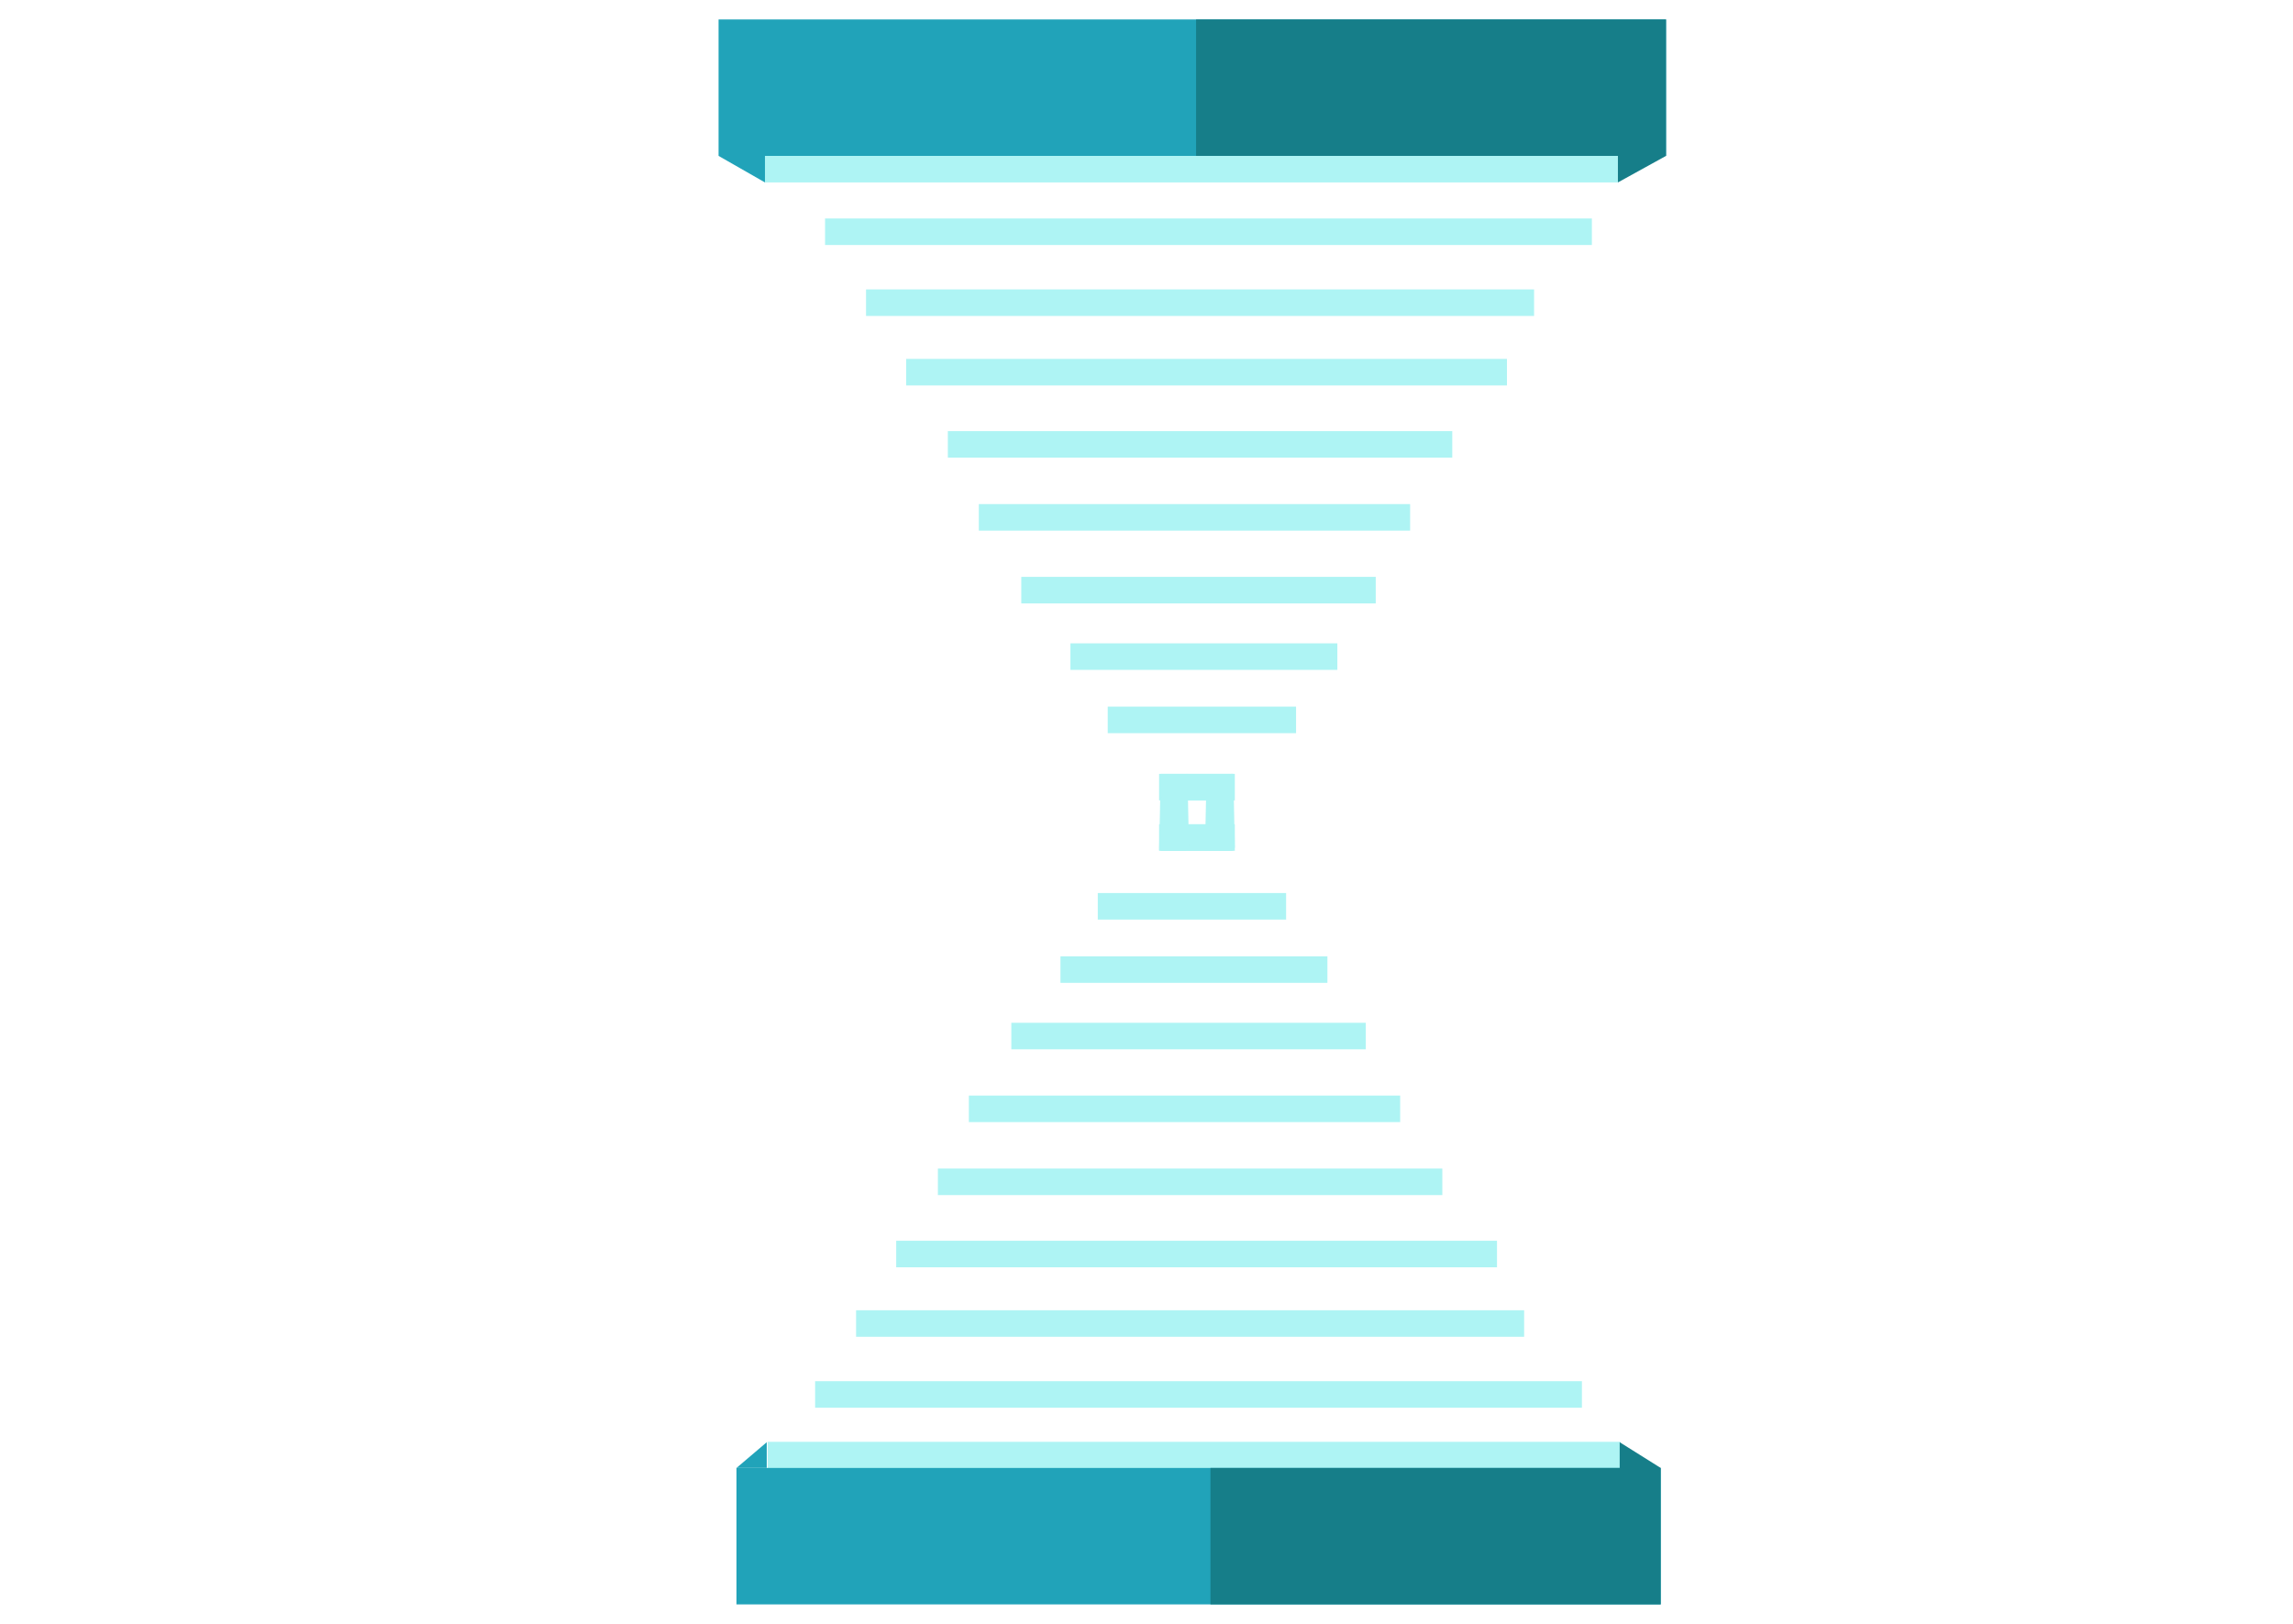
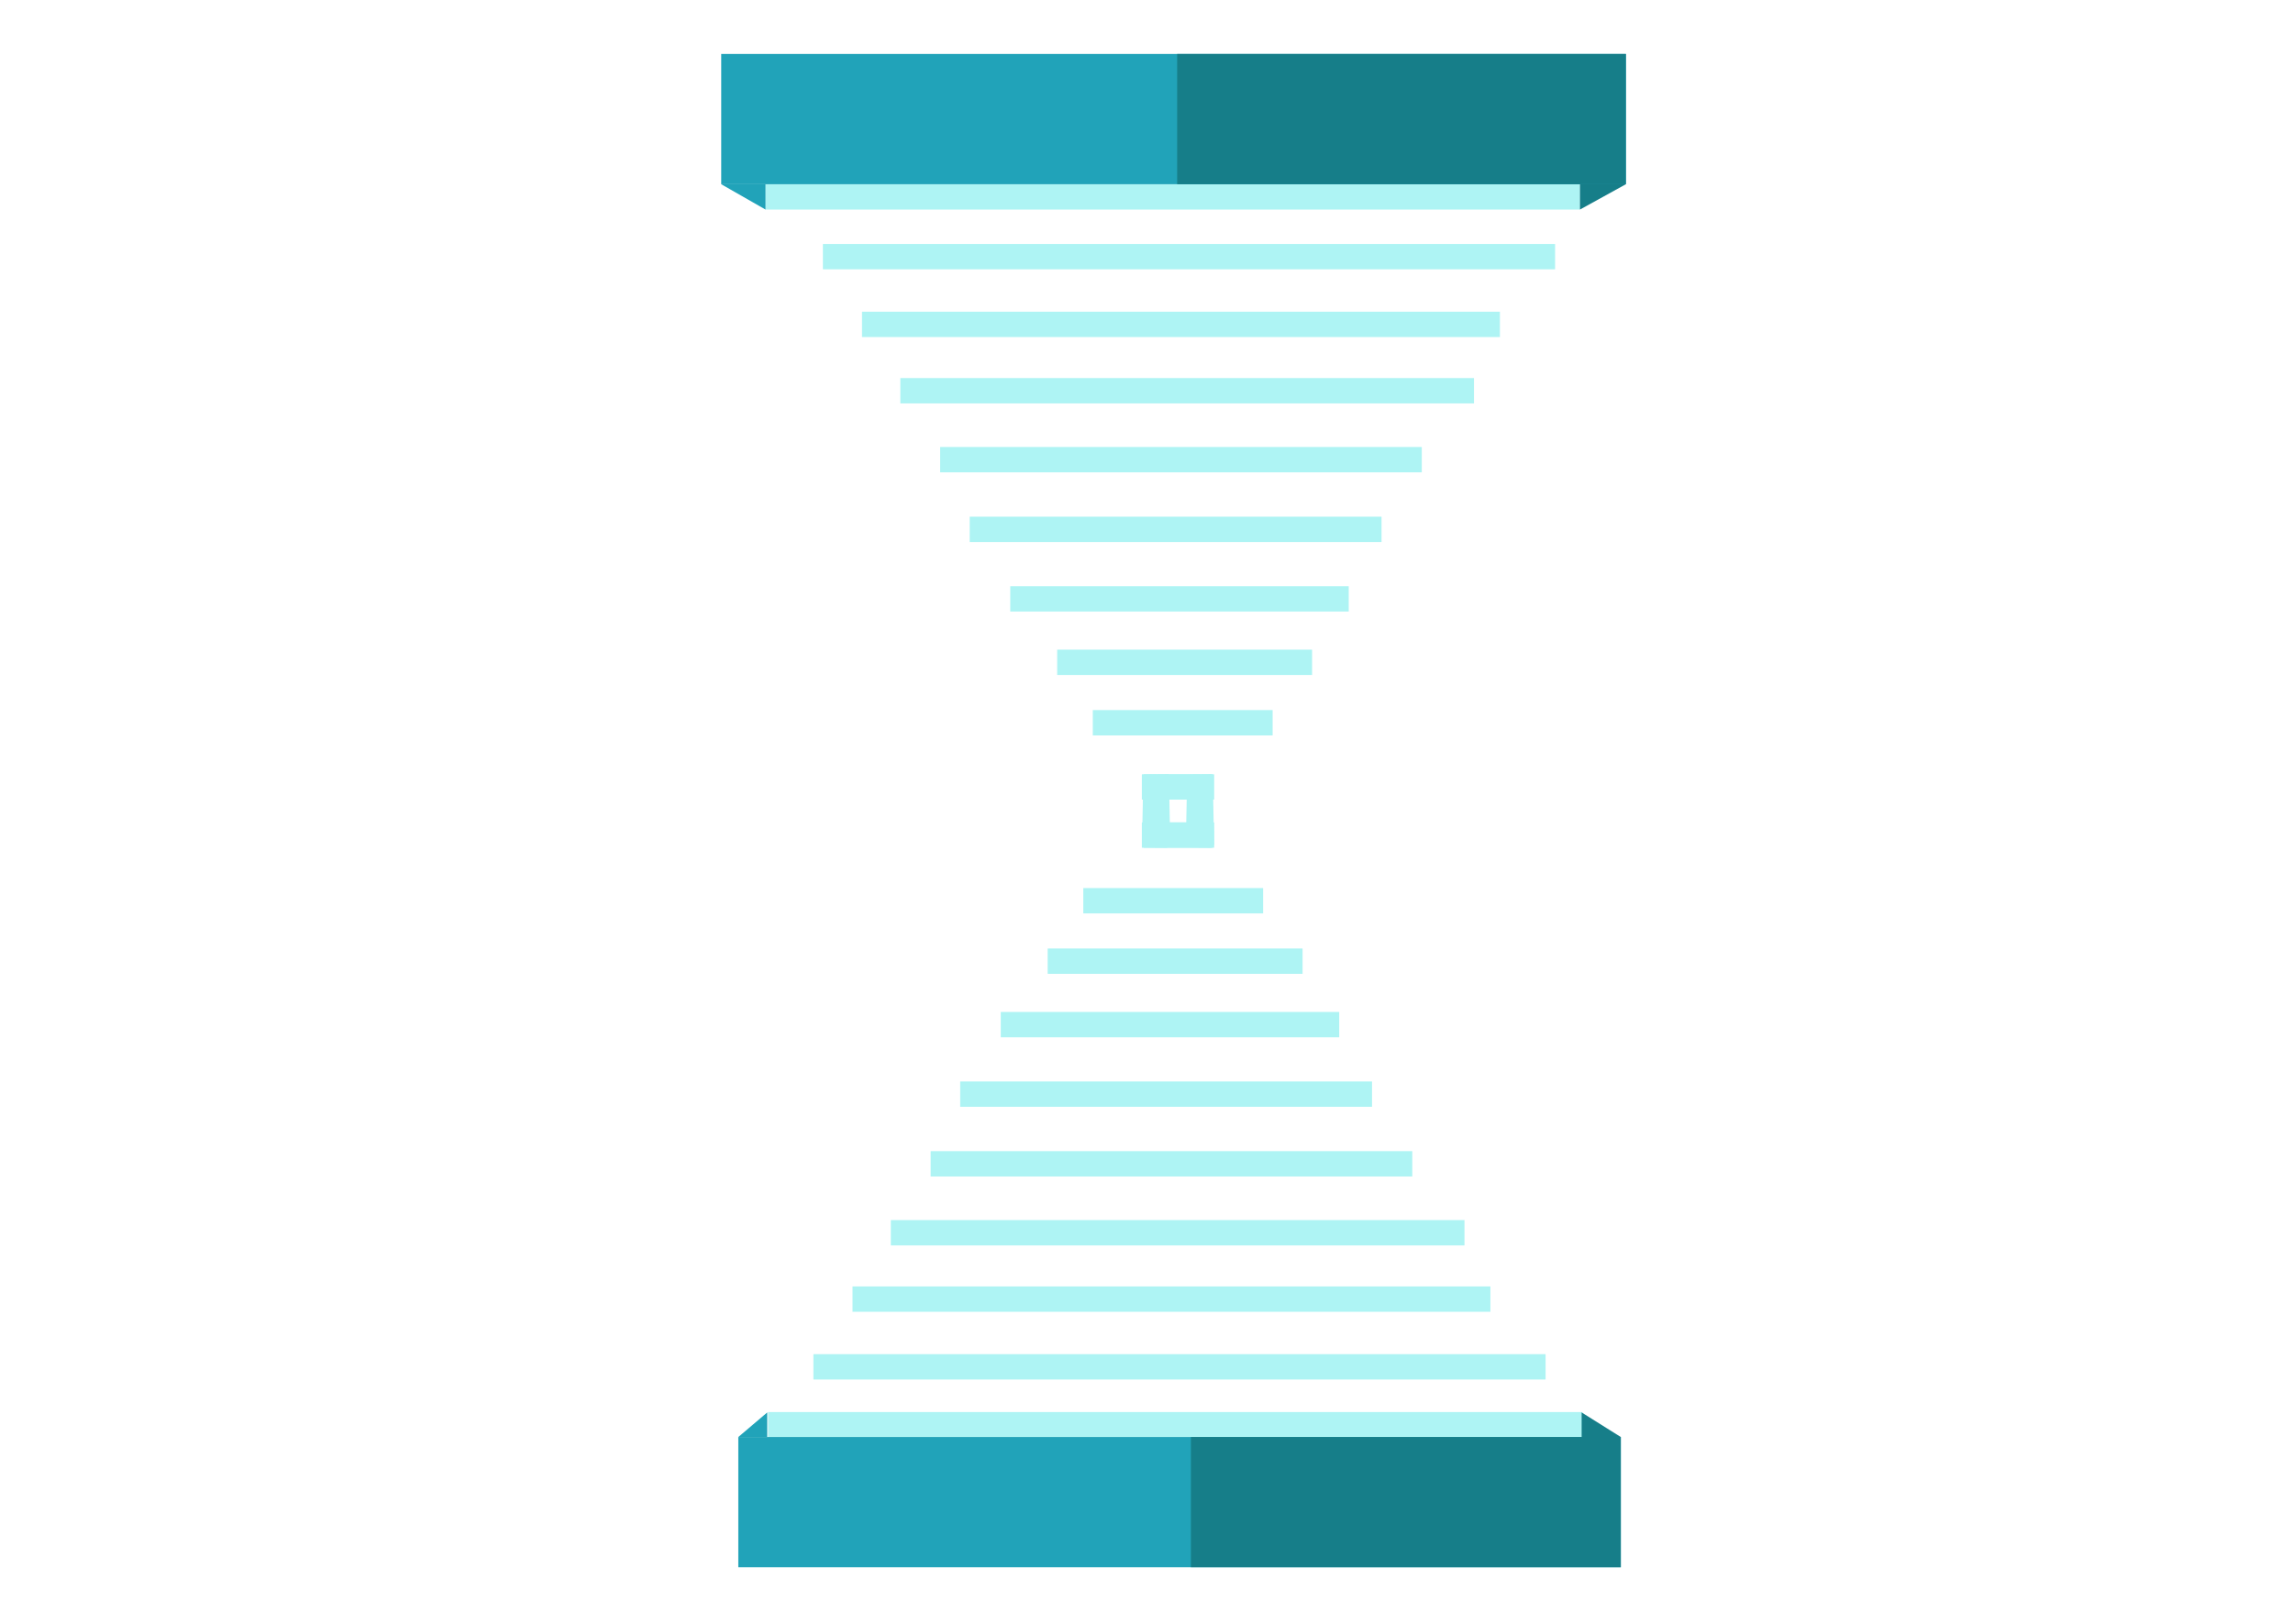
<svg xmlns="http://www.w3.org/2000/svg" version="1.1" x="0px" y="0px" width="864px" height="612px" viewBox="0 0 864 612" enable-background="new 0 0 864 612" xml:space="preserve">
  <g id="Layer_1">
</g>
  <g id="Layer_3">
-     <rect x="288.24" y="58.754" fill="#AEF4F4" width="321.388" height="10.002" />
-     <rect x="289.24" y="543.396" fill="#AEF4F4" width="321.388" height="10.002" />
-     <rect x="436.746" y="291.651" fill="#AEF4F4" width="27.865" height="10.002" />
-     <rect x="436.746" y="310.65" fill="#AEF4F4" width="27.865" height="10.002" />
-     <rect x="445.397" y="301.621" transform="matrix(0.0202 -0.9998 0.9998 0.0202 143.4814 759.6575)" fill="#AEF4F4" width="27.865" height="10.002" />
-     <rect x="428.096" y="301.621" transform="matrix(0.0203 -0.9998 0.9998 0.0203 126.5148 742.3487)" fill="#AEF4F4" width="27.865" height="10.002" />
-     <rect x="437.416" y="310.65" fill="#AEF4F4" width="27.866" height="10.002" />
-     <rect x="437.416" y="291.651" fill="#AEF4F4" width="27.866" height="10.002" />
-     <rect x="446.066" y="300.682" transform="matrix(0.0203 0.9998 -0.9998 0.0203 756.2858 -160.4244)" fill="#AEF4F4" width="27.867" height="10.002" />
-     <rect x="428.765" y="300.682" transform="matrix(0.0203 0.9998 -0.9998 0.0203 739.3513 -143.1163)" fill="#AEF4F4" width="27.867" height="10.002" />
-     <rect x="270.754" y="7.333" fill="#21A3B9" width="357" height="51.421" />
-     <rect x="277.5" y="553.246" fill="#21A3B9" width="348.254" height="51.42" />
-     <rect x="450.68" y="7.333" fill="#167E89" width="177.074" height="51.421" />
-     <rect x="456.098" y="553.246" fill="#167E89" width="169.656" height="51.42" />
-     <polyline fill="#21A3B9" points="270.754,58.754 288.24,68.756 288.24,58.754  " />
-     <polyline fill="#167E89" points="609.628,68.756 627.754,58.754 609.628,58.754  " />
-     <polyline fill="#21A3B9" points="277.5,553.246 288.91,543.549 288.91,553.246  " />
-     <polygon fill="#167E89" points="625.754,553.246 610.299,543.549 610.299,555.666  " />
-     <rect x="310.883" y="82.338" fill="#AEF4F4" width="288.934" height="10.002" />
-     <rect x="326.318" y="109.073" fill="#AEF4F4" width="251.725" height="10.002" />
-     <rect x="341.438" y="135.263" fill="#AEF4F4" width="226.378" height="10.002" />
-     <rect x="357.148" y="162.475" fill="#AEF4F4" width="190.063" height="10.002" />
-     <rect x="368.816" y="189.983" fill="#AEF4F4" width="162.514" height="10.002" />
-     <rect x="384.816" y="217.412" fill="#AEF4F4" width="133.566" height="10.002" />
-     <rect x="403.334" y="242.466" fill="#AEF4F4" width="100.584" height="10.002" />
-     <rect x="417.389" y="266.314" fill="#AEF4F4" width="70.965" height="10.002" />
-     <rect x="307.133" y="520.545" fill="#AEF4F4" width="288.934" height="10.002" />
-     <rect x="322.568" y="493.811" fill="#AEF4F4" width="251.725" height="10.002" />
-     <rect x="337.688" y="467.621" fill="#AEF4F4" width="226.378" height="10.002" />
-     <rect x="353.398" y="440.408" fill="#AEF4F4" width="190.063" height="10.002" />
-     <rect x="365.066" y="412.9" fill="#AEF4F4" width="162.514" height="10.002" />
-     <rect x="381.066" y="385.471" fill="#AEF4F4" width="133.566" height="10.002" />
-     <rect x="399.584" y="360.417" fill="#AEF4F4" width="100.584" height="10.002" />
-     <rect x="413.639" y="336.569" fill="#AEF4F4" width="70.965" height="10.002" />
+     <rect x="288.451" y="69.432" fill="#AEF4F4" width="306.869" height="9.55" />
+     <rect x="289.405" y="532.182" fill="#AEF4F4" width="306.87" height="9.551" />
+     <rect x="430.248" y="291.808" fill="#AEF4F4" width="26.607" height="9.55" />
+     <rect x="430.248" y="309.949" fill="#AEF4F4" width="26.607" height="9.551" />
+     <rect x="438.509" y="301.328" transform="matrix(0.0203 -0.9998 0.9998 0.0203 136.6176 751.6207)" fill="#AEF4F4" width="26.607" height="9.55" />
+     <rect x="421.989" y="301.328" transform="matrix(0.0203 -0.9998 0.9998 0.0203 120.4323 735.1041)" fill="#AEF4F4" width="26.607" height="9.551" />
+     <rect x="430.889" y="309.949" fill="#AEF4F4" width="26.607" height="9.551" />
+     <rect x="430.889" y="291.808" fill="#AEF4F4" width="26.607" height="9.55" />
+     <rect x="439.148" y="300.431" transform="matrix(0.0203 0.9998 -0.9998 0.0203 748.3948 -153.3578)" fill="#AEF4F4" width="26.608" height="9.55" />
+     <rect x="422.628" y="300.431" transform="matrix(0.0202 0.9998 -0.9998 0.0202 732.2594 -136.8087)" fill="#AEF4F4" width="26.607" height="9.55" />
+     <rect x="271.754" y="20.333" fill="#21A3B9" width="340.875" height="49.098" />
+     <rect x="278.195" y="541.587" fill="#21A3B9" width="332.523" height="49.097" />
+     <rect x="443.553" y="20.333" fill="#167E89" width="169.076" height="49.098" />
+     <rect x="448.726" y="541.587" fill="#167E89" width="161.993" height="49.097" />
+     <polyline fill="#21A3B9" points="271.754,69.432 288.451,78.982 288.451,69.432  " />
+     <polyline fill="#167E89" points="595.32,78.982 612.629,69.432 595.32,69.432  " />
+     <polyline fill="#21A3B9" points="278.195,541.587 289.09,532.327 289.09,541.587  " />
+     <polygon fill="#167E89" points="610.719,541.587 595.961,532.327 595.961,543.897  " />
+     <rect x="310.07" y="91.95" fill="#AEF4F4" width="275.883" height="9.55" />
+     <rect x="324.809" y="117.477" fill="#AEF4F4" width="240.354" height="9.55" />
+     <rect x="339.246" y="142.484" fill="#AEF4F4" width="216.152" height="9.55" />
+     <rect x="354.246" y="168.467" fill="#AEF4F4" width="181.479" height="9.55" />
+     <rect x="365.387" y="194.733" fill="#AEF4F4" width="155.174" height="9.55" />
+     <rect x="380.664" y="220.923" fill="#AEF4F4" width="127.533" height="9.55" />
+     <rect x="398.346" y="244.845" fill="#AEF4F4" width="96.041" height="9.55" />
+     <rect x="411.766" y="267.616" fill="#AEF4F4" width="67.759" height="9.55" />
+     <rect x="306.49" y="510.362" fill="#AEF4F4" width="275.882" height="9.551" />
+     <rect x="321.229" y="484.836" fill="#AEF4F4" width="240.354" height="9.55" />
+     <rect x="335.665" y="459.829" fill="#AEF4F4" width="216.152" height="9.551" />
+     <rect x="350.666" y="433.846" fill="#AEF4F4" width="181.478" height="9.551" />
+     <rect x="361.807" y="407.581" fill="#AEF4F4" width="155.173" height="9.55" />
+     <rect x="377.084" y="381.39" fill="#AEF4F4" width="127.533" height="9.551" />
+     <rect x="394.765" y="357.468" fill="#AEF4F4" width="96.04" height="9.551" />
+     <rect x="408.185" y="334.697" fill="#AEF4F4" width="67.759" height="9.551" />
  </g>
  <g id="Layer_2">
</g>
</svg>
